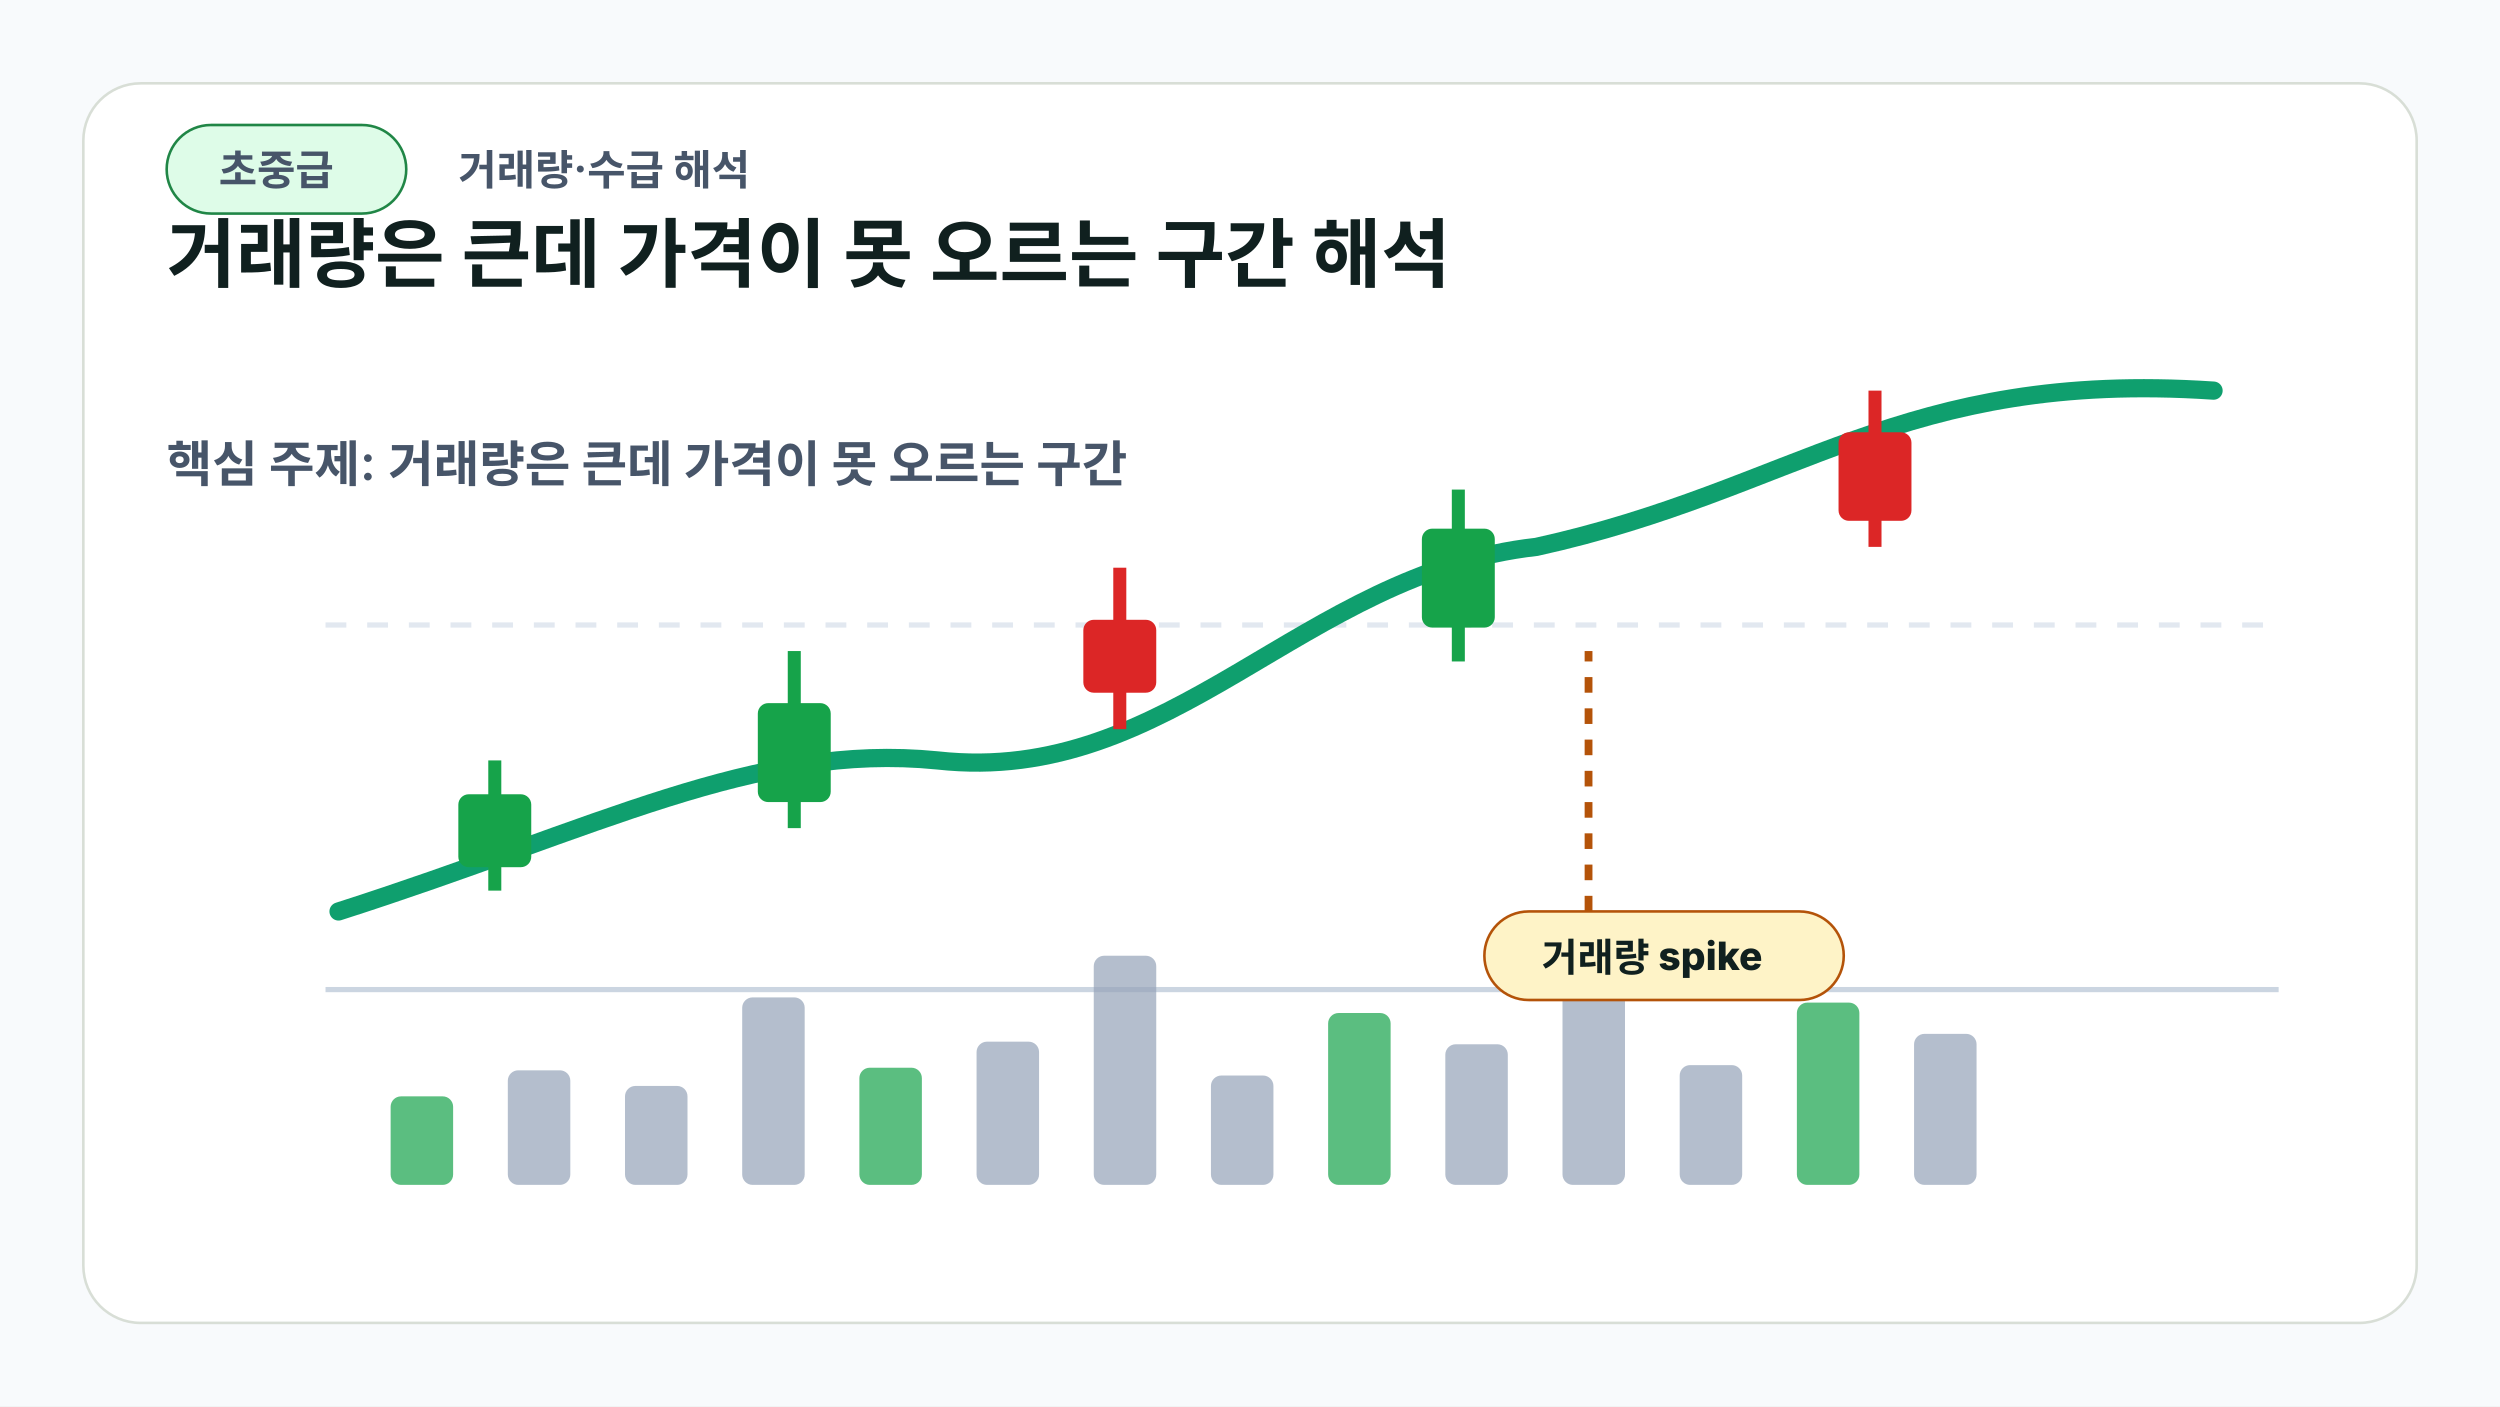
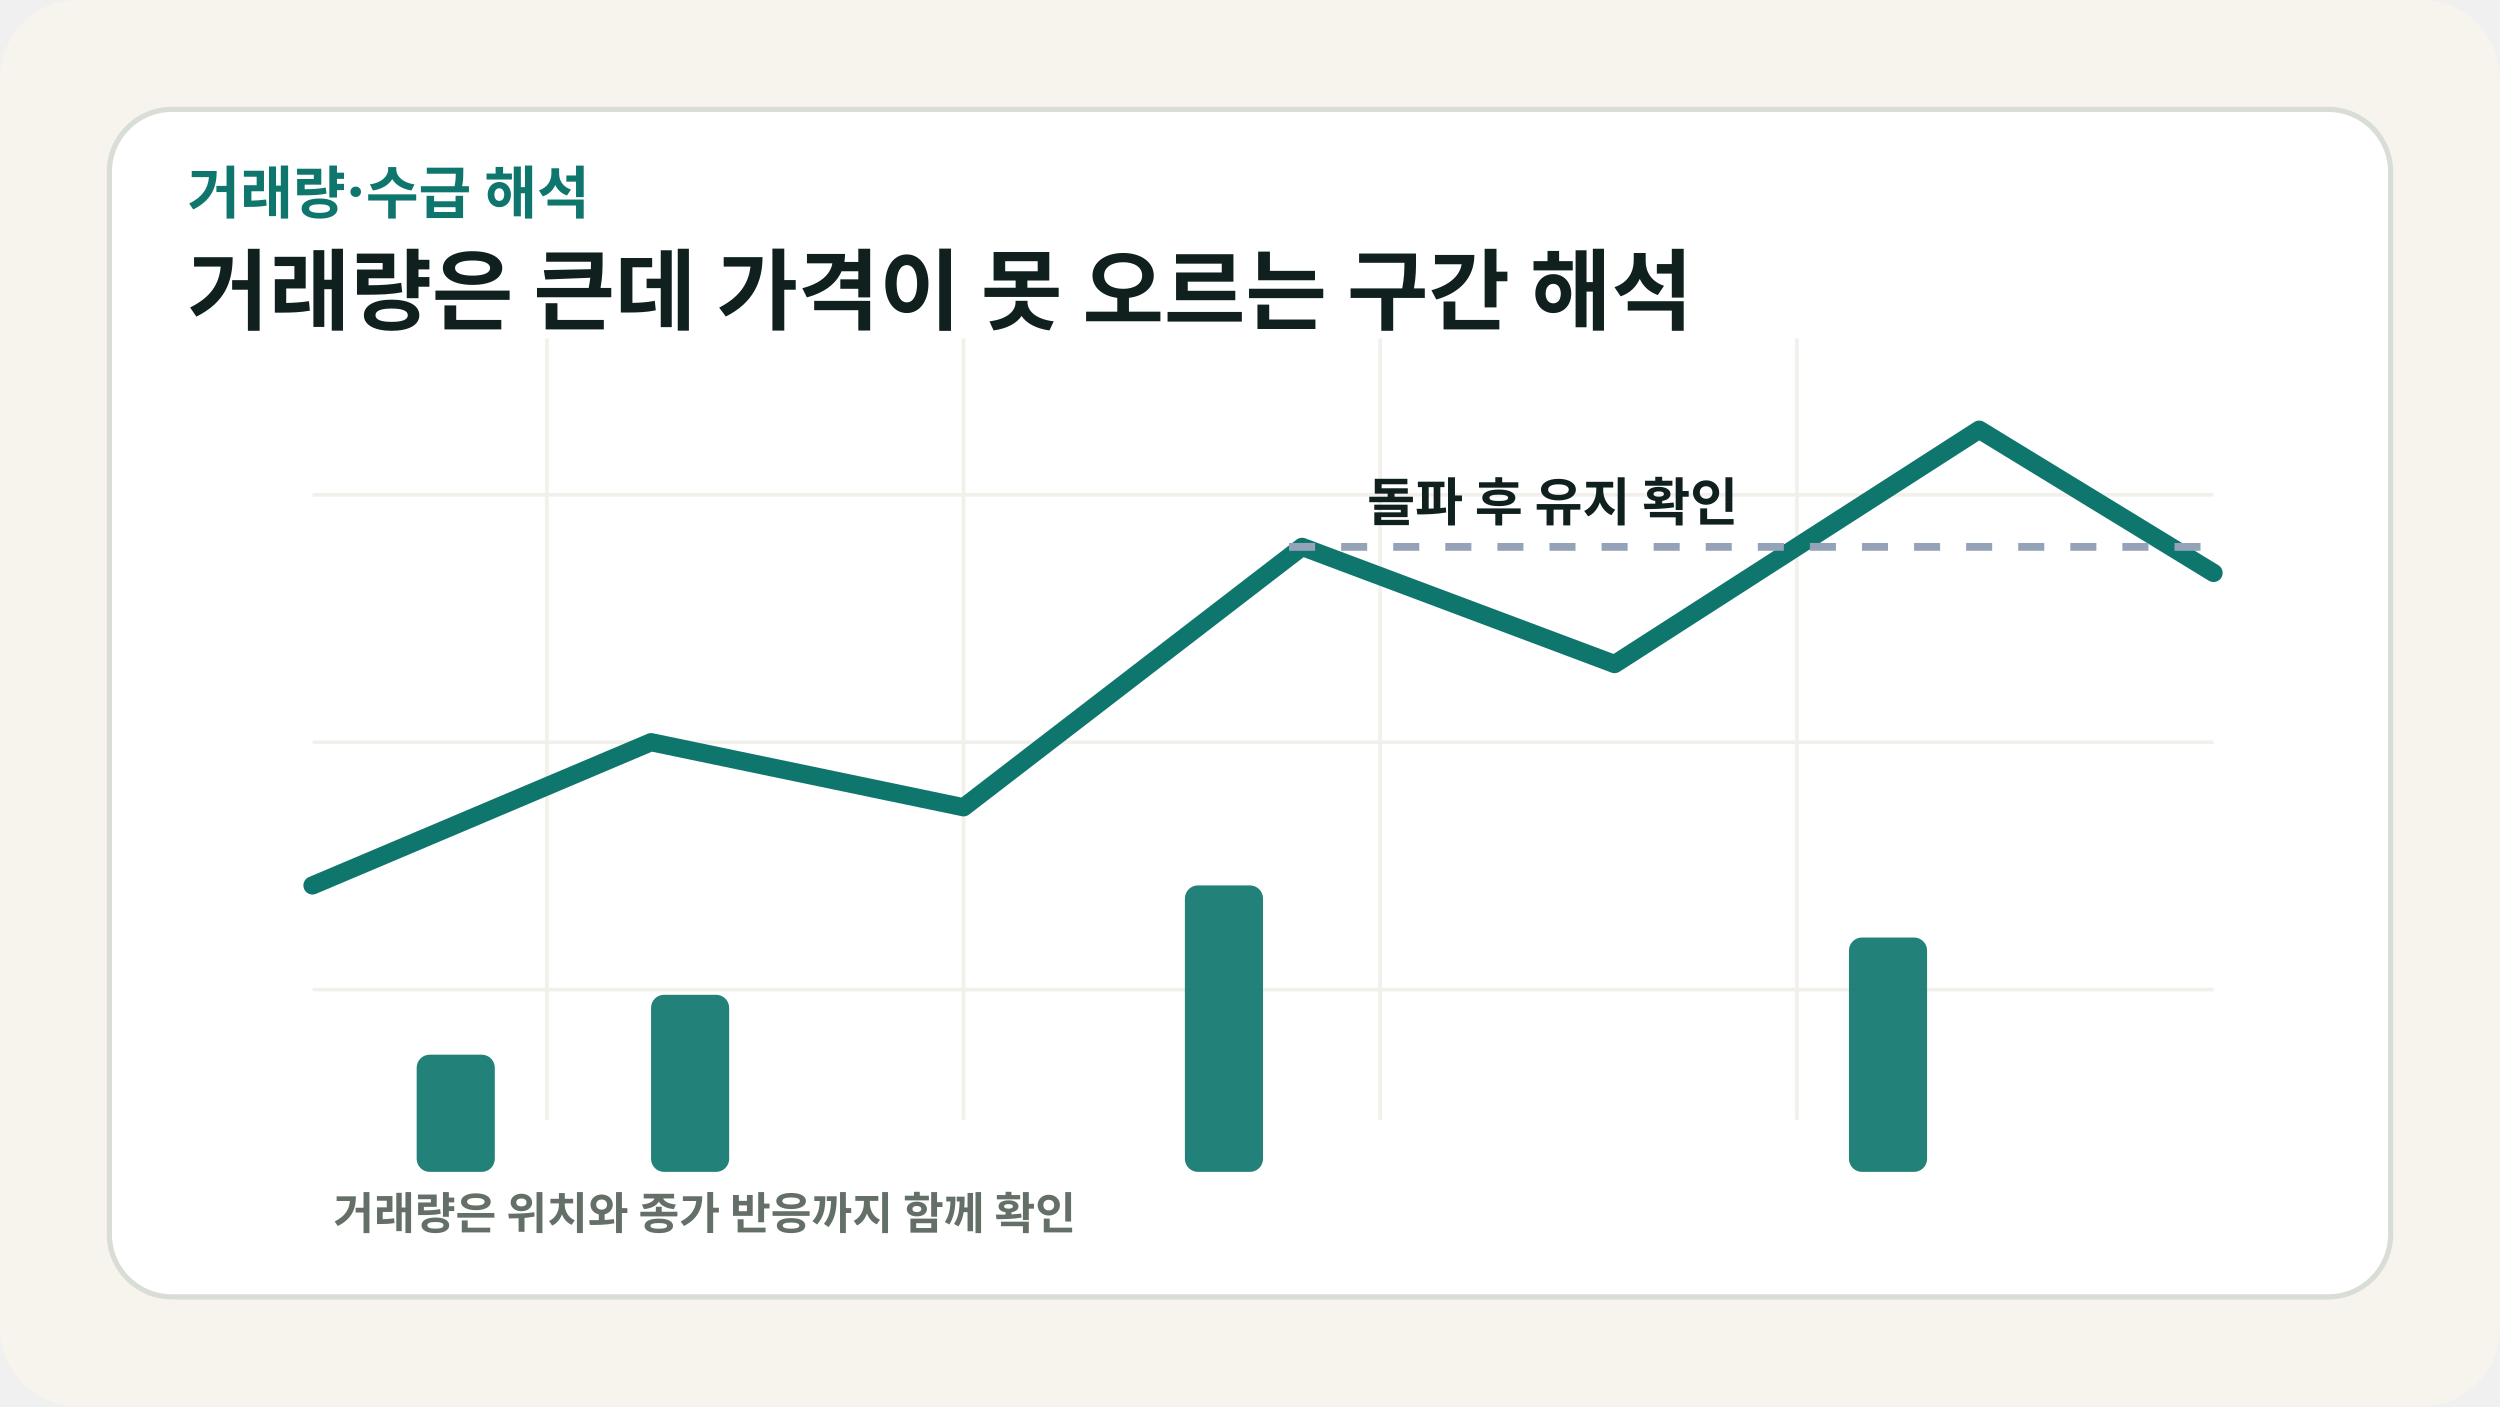
<svg xmlns="http://www.w3.org/2000/svg" width="960" height="540" viewBox="0 0 960 540" role="img" aria-labelledby="title desc">
-   <style>.title{font:800 29px system-ui,-apple-system,Segoe UI,sans-serif;fill:#10201f}.item{font:600 19px system-ui,-apple-system,Segoe UI,sans-serif;fill:#475569}.small{font:700 16px system-ui,-apple-system,Segoe UI,sans-serif;fill:#475569}.label{font:800 15px system-ui,-apple-system,Segoe UI,sans-serif;fill:#10201f}.muted{font:600 14px system-ui,-apple-system,Segoe UI,sans-serif;fill:#64748b}</style>
-   <rect width="960" height="540" fill="#f8fafc" />
-   <rect x="32" y="32" width="896" height="476" rx="22" fill="white" stroke="#d8ded6" />
-   <rect x="64" y="48" width="92" height="34" rx="17" fill="#dcfce7" stroke="#15803d" opacity="0.95" />
-   <text x="84" y="71" class="small">초중급</text>
-   <text x="176" y="71" class="small">거래량·수급 해석</text>
-   <text x="64" y="108" class="title">거래량은 큰데 가격이 못 오르는 구간 해석</text>
-   <text x="64" y="185" class="item">핵심 주제: 거래량은 큰데 가격이 못 오르는 구간</text>
+   <style>
+ .bg{fill:#f6f4ed}.panel{fill:#fff;stroke:#d8ded6;stroke-width:2}.title{font:800 34px system-ui,-apple-system,BlinkMacSystemFont,"Segoe UI",sans-serif;fill:#10201f}.sub{font:800 22px system-ui,-apple-system,BlinkMacSystemFont,"Segoe UI",sans-serif;fill:#0f766e}.label{font:800 20px system-ui,-apple-system,BlinkMacSystemFont,"Segoe UI",sans-serif;fill:#10201f}.note{font:700 17px system-ui,-apple-system,BlinkMacSystemFont,"Segoe UI",sans-serif;fill:#647067}.line{fill:none;stroke:#0f766e;stroke-width:7;stroke-linecap:round;stroke-linejoin:round}.down{fill:none;stroke:#b45309;stroke-width:7;stroke-linecap:round;stroke-linejoin:round}.thin{fill:none;stroke:#94a3b8;stroke-width:4;stroke-linecap:round}.dash{stroke:#94a3b8;stroke-width:3;stroke-dasharray:10 10}.zone{fill:#e8f4ef;stroke:#0f766e;stroke-width:2;opacity:.9}.risk{fill:#fff3df;stroke:#b45309;stroke-width:2}.bar{fill:#0f766e;opacity:.92}.warn{fill:#b45309;opacity:.92}
+ </style>
+   <rect class="bg" width="960" height="540" rx="30" />
+   <rect class="panel" x="42" y="42" width="876" height="456" rx="24" />
+   <text x="72" y="82" class="sub">거래량·수급 해석</text>
+   <text x="72" y="124" class="title">거래량은 큰데 가격이 못 오르는 구간 해석</text>
+   <g opacity=".55">
+     <path d="M120 190H850M120 285H850M120 380H850M210 130V430M370 130V430M530 130V430M690 130V430" stroke="#e7e3d8" stroke-width="1.4" />
+   </g>
+   <path class="line" d="M120 340L250 285L370 310L500 210L620 255L760 165L850 220" />
  <g>
-     <line x1="125" y1="380" x2="875" y2="380" stroke="#cbd5e1" stroke-width="2" />
-     <line x1="125" y1="240" x2="875" y2="240" stroke="#e2e8f0" stroke-width="2" stroke-dasharray="8 8" />
-     <path d="M130 350 C230 318 290 285 360 292 C450 302 500 220 590 210 C690 188 730 142 850 150" fill="none" stroke="#0f9f6e" stroke-width="7" stroke-linecap="round" />
-     <line x1="190" y1="342" x2="190" y2="292" stroke="#16a34a" stroke-width="5" />
-     <rect x="176" y="305" width="28" height="28" rx="4" fill="#16a34a" />
-     <line x1="305" y1="318" x2="305" y2="250" stroke="#16a34a" stroke-width="5" />
-     <rect x="291" y="270" width="28" height="38" rx="4" fill="#16a34a" />
-     <line x1="430" y1="280" x2="430" y2="218" stroke="#dc2626" stroke-width="5" />
-     <rect x="416" y="238" width="28" height="28" rx="4" fill="#dc2626" />
-     <line x1="560" y1="254" x2="560" y2="188" stroke="#16a34a" stroke-width="5" />
-     <rect x="546" y="203" width="28" height="38" rx="4" fill="#16a34a" />
-     <line x1="720" y1="210" x2="720" y2="150" stroke="#dc2626" stroke-width="5" />
-     <rect x="706" y="166" width="28" height="34" rx="4" fill="#dc2626" />
-     <rect x="150" y="421" width="24" height="34" rx="4" fill="#16a34a" opacity=".7" />
-     <rect x="195" y="411" width="24" height="44" rx="4" fill="#94a3b8" opacity=".7" />
-     <rect x="240" y="417" width="24" height="38" rx="4" fill="#94a3b8" opacity=".7" />
-     <rect x="285" y="383" width="24" height="72" rx="4" fill="#94a3b8" opacity=".7" />
-     <rect x="330" y="410" width="24" height="45" rx="4" fill="#16a34a" opacity=".7" />
-     <rect x="375" y="400" width="24" height="55" rx="4" fill="#94a3b8" opacity=".7" />
-     <rect x="420" y="367" width="24" height="88" rx="4" fill="#94a3b8" opacity=".7" />
-     <rect x="465" y="413" width="24" height="42" rx="4" fill="#94a3b8" opacity=".7" />
-     <rect x="510" y="389" width="24" height="66" rx="4" fill="#16a34a" opacity=".7" />
-     <rect x="555" y="401" width="24" height="54" rx="4" fill="#94a3b8" opacity=".7" />
-     <rect x="600" y="353" width="24" height="102" rx="4" fill="#94a3b8" opacity=".7" />
-     <rect x="645" y="409" width="24" height="46" rx="4" fill="#94a3b8" opacity=".7" />
-     <rect x="690" y="385" width="24" height="70" rx="4" fill="#16a34a" opacity=".7" />
-     <rect x="735" y="397" width="24" height="58" rx="4" fill="#94a3b8" opacity=".7" />
-     <rect x="570" y="350" width="138" height="34" rx="17" fill="#fef3c7" stroke="#b45309" />
-     <text x="592" y="373" class="label">거래량 spike</text>
-     <line x1="610" y1="350" x2="610" y2="250" stroke="#b45309" stroke-width="3" stroke-dasharray="6 6" />
+     <rect class="bar" x="160" y="405" width="30" height="45" rx="5" />
+     <rect class="bar" x="250" y="382" width="30" height="68" rx="5" />
+     <rect class="bar" x="455" y="340" width="30" height="110" rx="5" />
+     <rect class="bar" x="710" y="360" width="30" height="90" rx="5" />
  </g>
+   <path class="dash" d="M495 210H850" />
+   <text class="label" x="525" y="200">돌파 후 유지 확인</text>
+   <text class="note" x="128" y="472">거래량은 위치와 종가 반응까지 함께 확인</text>
</svg>
